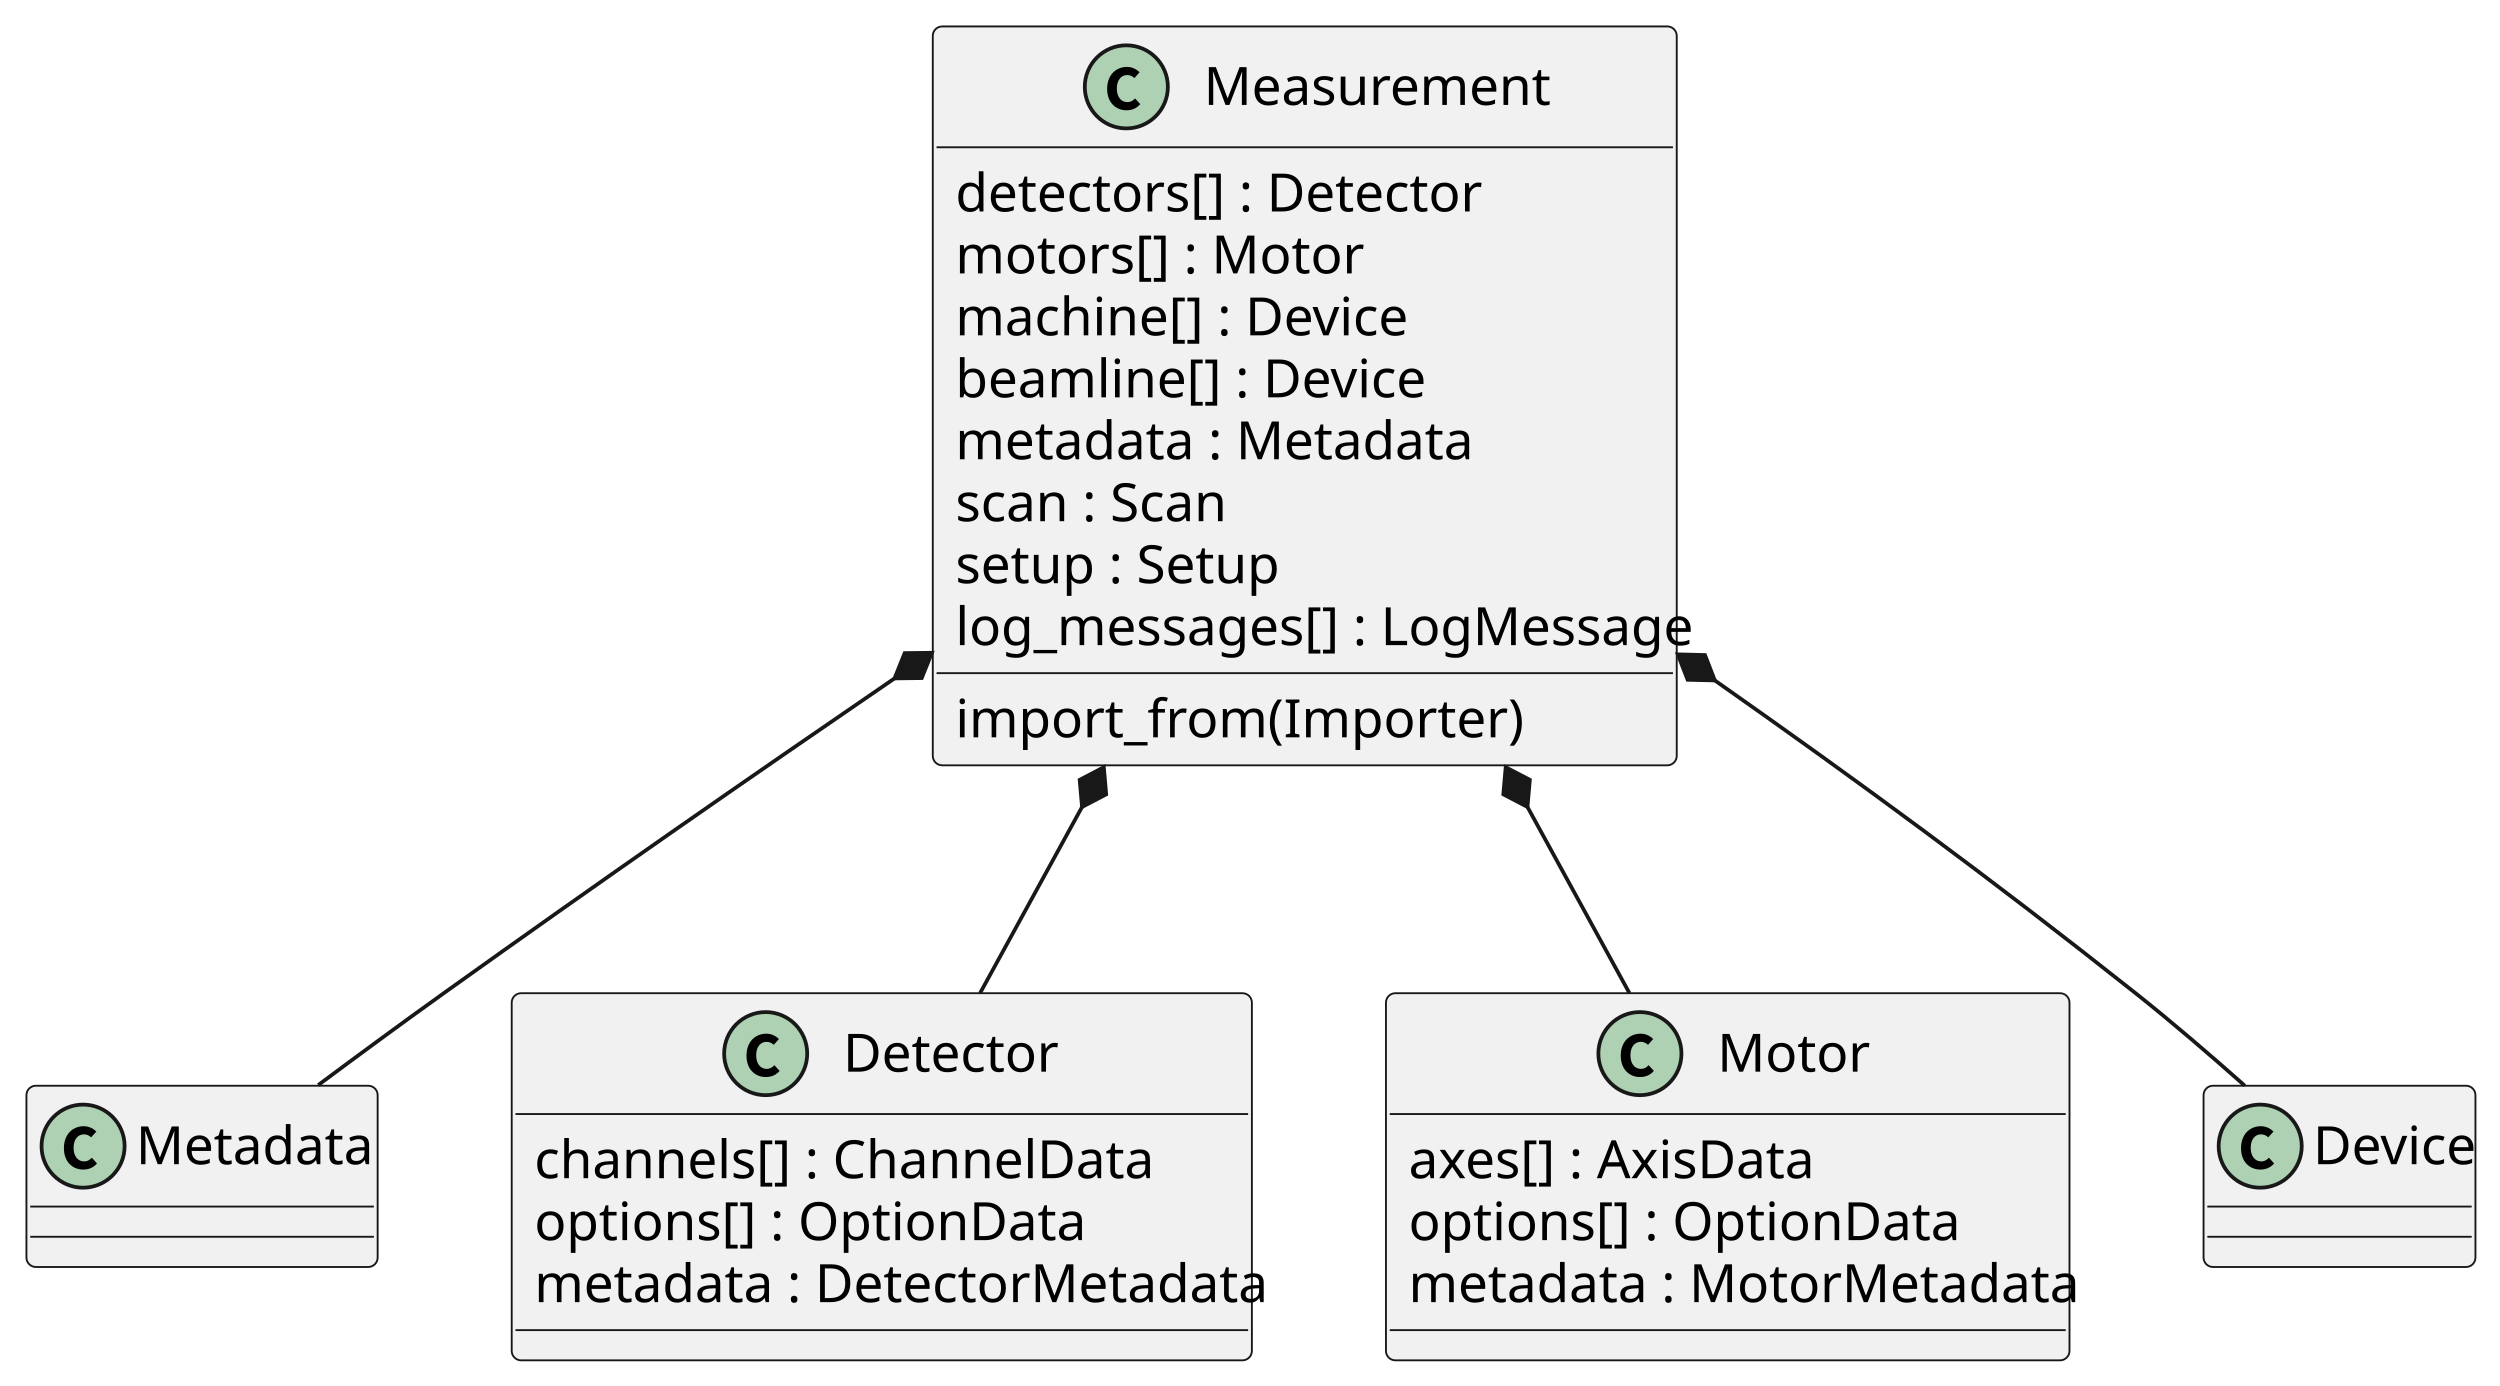
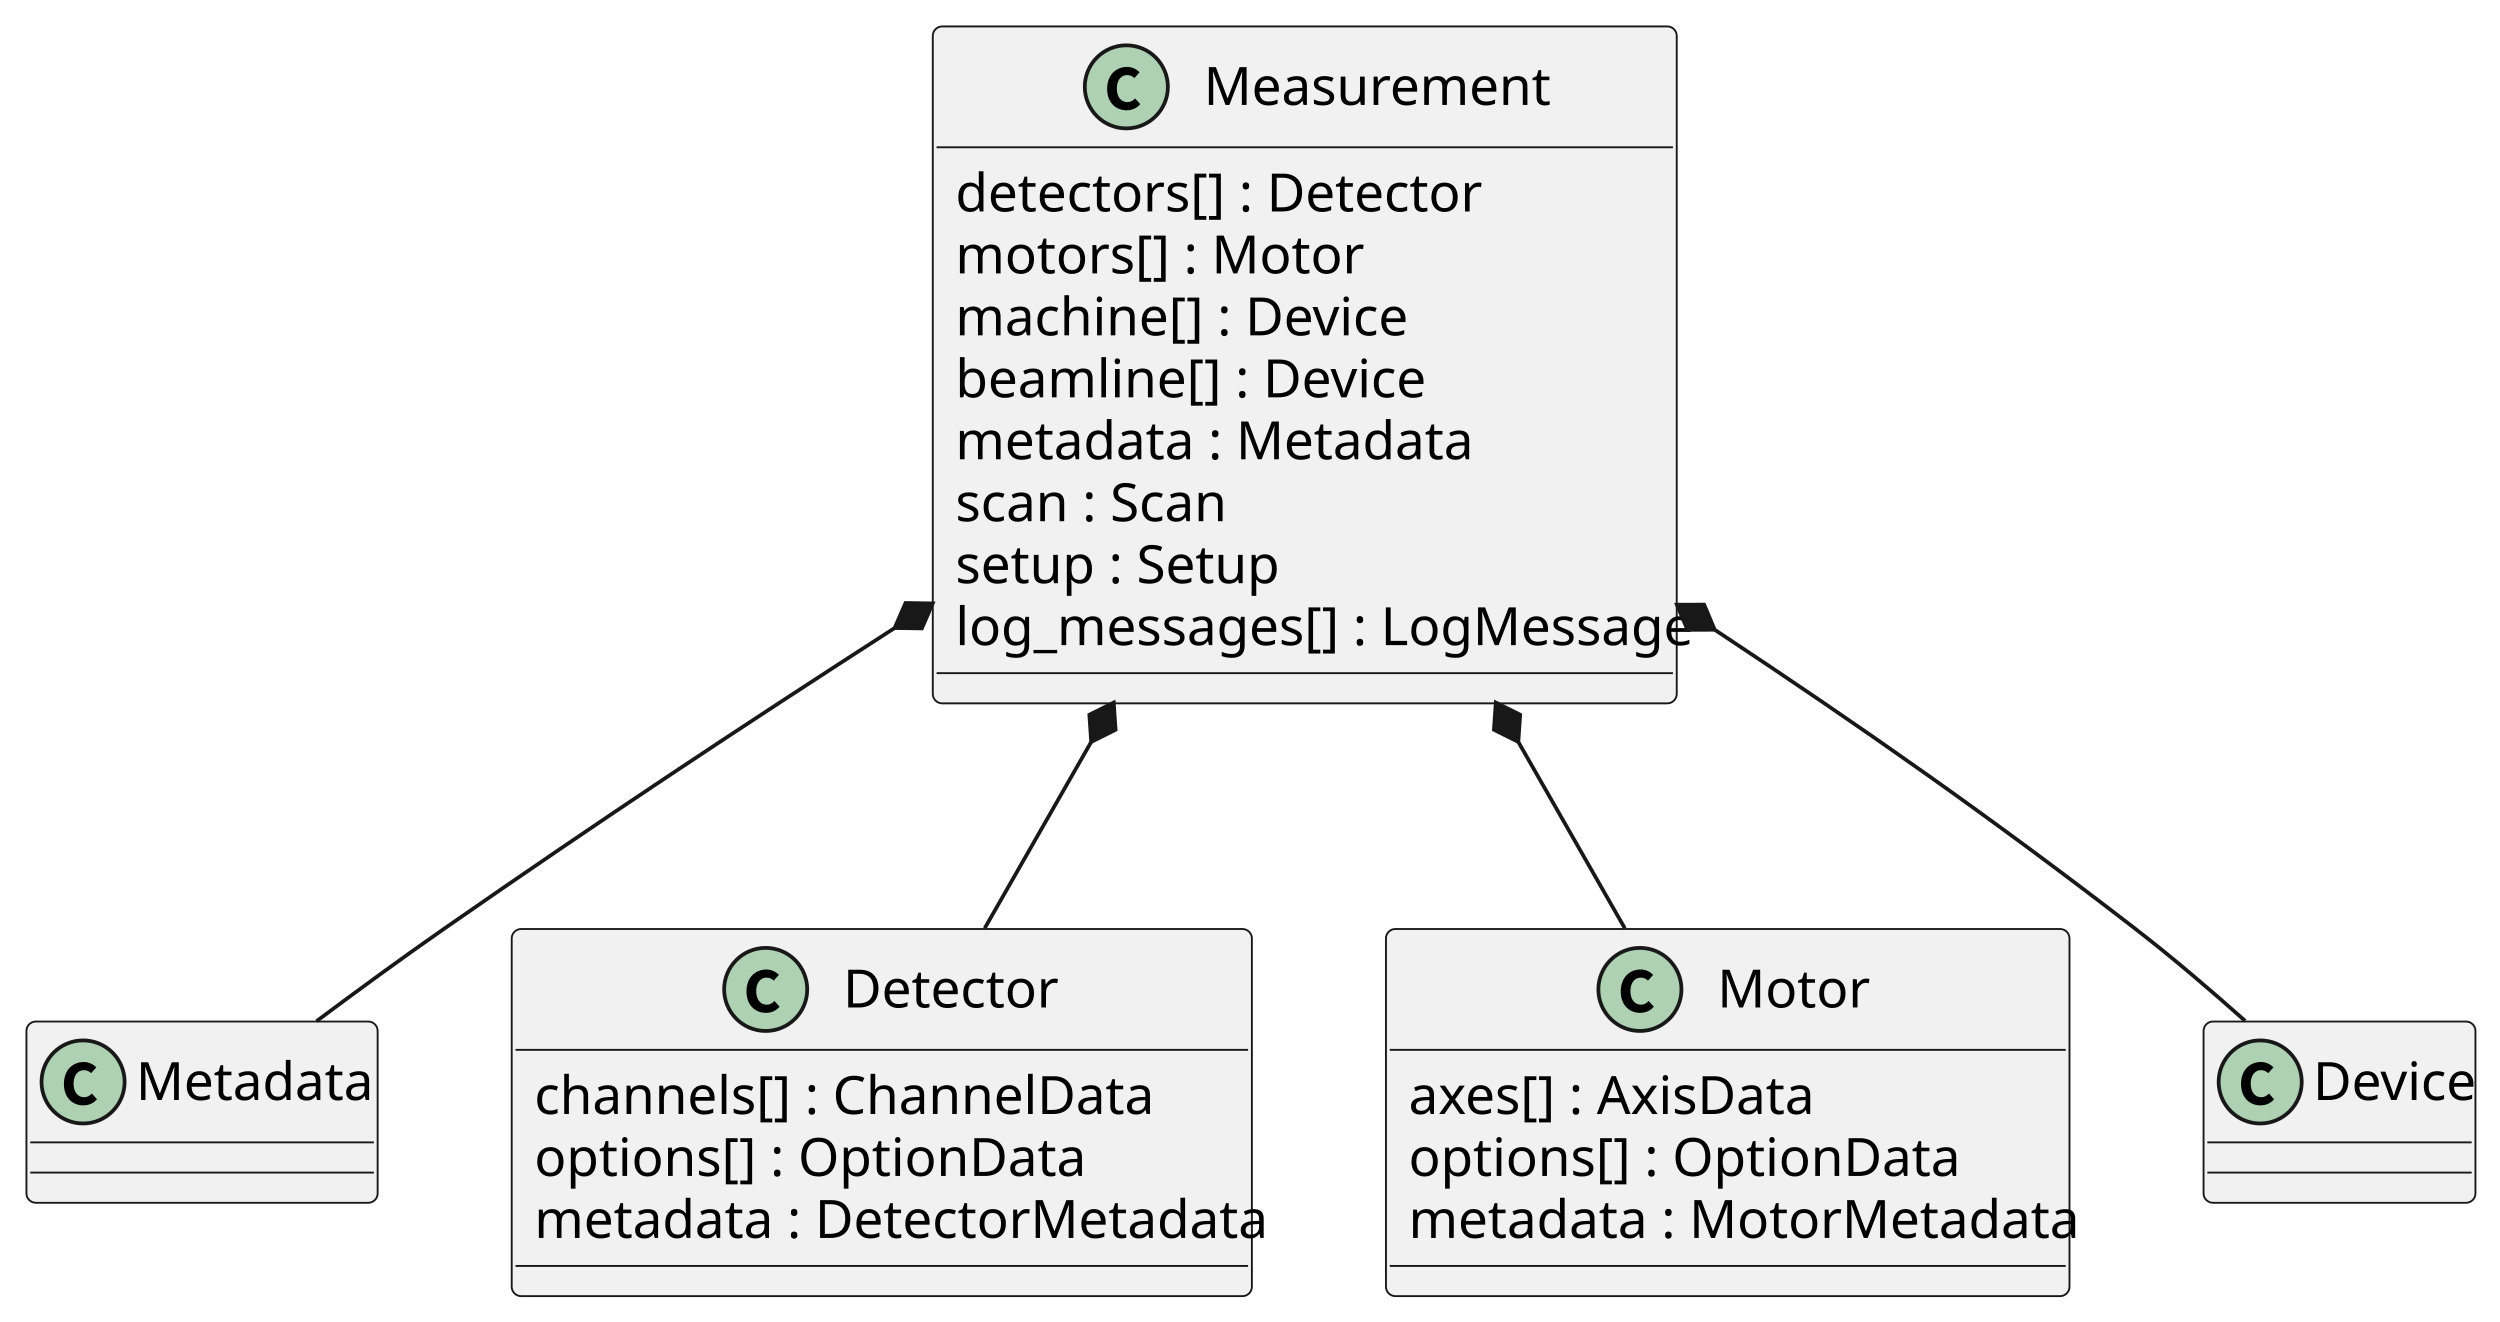
- <svg xmlns="http://www.w3.org/2000/svg" contentStyleType="text/css" height="367px" preserveAspectRatio="none" style="width:662px;height:367px;background:#FFFFFF;" version="1.1" viewBox="0 0 662 367" width="662px" zoomAndPan="magnify">
+ <svg xmlns="http://www.w3.org/2000/svg" contentStyleType="text/css" height="350px" preserveAspectRatio="none" style="width:662px;height:350px;background:#FFFFFF;" version="1.1" viewBox="0 0 662 350" width="662px" zoomAndPan="magnify">
  <defs />
  <g>
    <g id="elem_Measurement">
-       <rect codeLine="3" fill="#F1F1F1" height="195.656" id="Measurement" rx="2.5" ry="2.5" style="stroke:#181818;stroke-width:0.5;" width="197" x="247" y="7" />
+       <rect codeLine="3" fill="#F1F1F1" height="179.25" id="Measurement" rx="2.5" ry="2.5" style="stroke:#181818;stroke-width:0.5;" width="197" x="247" y="7" />
      <ellipse cx="298.25" cy="23" fill="#ADD1B2" rx="11" ry="11" style="stroke:#181818;stroke-width:1.0;" />
      <path d="M298.297,29.203 C299.797,29.203 301.031,28.641 301.938,27.578 L300.562,26.062 C300.016,26.656 299.359,27.047 298.562,27.047 C296.891,27.047 295.734,25.719 295.734,23.438 C295.734,21.219 296.891,19.875 298.453,19.875 C299.266,19.875 299.859,20.188 300.391,20.672 L301.766,19.125 C301.016,18.391 299.859,17.719 298.453,17.719 C295.5,17.719 293.172,19.859 293.172,23.531 C293.172,27.25 295.547,29.203 298.297,29.203 Z " fill="#000000" />
      <text fill="#000000" font-family="sans-serif" font-size="14" lengthAdjust="spacing" textLength="86" x="318.75" y="27.785">Measurement</text>
      <line style="stroke:#181818;stroke-width:0.5;" x1="248" x2="443" y1="39" y2="39" />
      <text fill="#000000" font-family="sans-serif" font-size="14" lengthAdjust="spacing" textLength="129" x="253" y="55.988">detectors[] : Detector</text>
      <text fill="#000000" font-family="sans-serif" font-size="14" lengthAdjust="spacing" textLength="100" x="253" y="72.394">motors[] : Motor</text>
      <text fill="#000000" font-family="sans-serif" font-size="14" lengthAdjust="spacing" textLength="110" x="253" y="88.801">machine[] : Device</text>
      <text fill="#000000" font-family="sans-serif" font-size="14" lengthAdjust="spacing" textLength="113" x="253" y="105.207">beamline[] : Device</text>
      <text fill="#000000" font-family="sans-serif" font-size="14" lengthAdjust="spacing" textLength="131" x="253" y="121.613">metadata : Metadata</text>
      <text fill="#000000" font-family="sans-serif" font-size="14" lengthAdjust="spacing" textLength="70" x="253" y="138.019">scan : Scan</text>
      <text fill="#000000" font-family="sans-serif" font-size="14" lengthAdjust="spacing" textLength="80" x="253" y="154.426">setup : Setup</text>
      <text fill="#000000" font-family="sans-serif" font-size="14" lengthAdjust="spacing" textLength="185" x="253" y="170.832">log_messages[] : LogMessage</text>
      <line style="stroke:#181818;stroke-width:0.5;" x1="248" x2="443" y1="178.25" y2="178.25" />
-       <text fill="#000000" font-family="sans-serif" font-size="14" lengthAdjust="spacing" textLength="141" x="253" y="195.238">import_from(Importer)</text>
    </g>
    <g id="elem_Metadata">
-       <rect codeLine="21" fill="#F1F1F1" height="48" id="Metadata" rx="2.5" ry="2.5" style="stroke:#181818;stroke-width:0.5;" width="93" x="7" y="287.5" />
-       <ellipse cx="22" cy="303.5" fill="#ADD1B2" rx="11" ry="11" style="stroke:#181818;stroke-width:1.0;" />
-       <path d="M22.047,309.703 C23.547,309.703 24.781,309.141 25.688,308.078 L24.312,306.562 C23.766,307.156 23.109,307.547 22.312,307.547 C20.641,307.547 19.484,306.219 19.484,303.938 C19.484,301.719 20.641,300.375 22.203,300.375 C23.016,300.375 23.609,300.688 24.141,301.172 L25.516,299.625 C24.766,298.891 23.609,298.219 22.203,298.219 C19.25,298.219 16.922,300.359 16.922,304.031 C16.922,307.75 19.297,309.703 22.047,309.703 Z " fill="#000000" />
-       <text fill="#000000" font-family="sans-serif" font-size="14" lengthAdjust="spacing" textLength="61" x="36" y="308.285">Metadata</text>
-       <line style="stroke:#181818;stroke-width:0.5;" x1="8" x2="99" y1="319.5" y2="319.5" />
-       <line style="stroke:#181818;stroke-width:0.5;" x1="8" x2="99" y1="327.5" y2="327.5" />
+       <rect codeLine="19" fill="#F1F1F1" height="48" id="Metadata" rx="2.5" ry="2.5" style="stroke:#181818;stroke-width:0.5;" width="93" x="7" y="270.5" />
+       <ellipse cx="22" cy="286.5" fill="#ADD1B2" rx="11" ry="11" style="stroke:#181818;stroke-width:1.0;" />
+       <path d="M22.047,292.703 C23.547,292.703 24.781,292.141 25.688,291.078 L24.312,289.562 C23.766,290.156 23.109,290.547 22.312,290.547 C20.641,290.547 19.484,289.219 19.484,286.938 C19.484,284.719 20.641,283.375 22.203,283.375 C23.016,283.375 23.609,283.688 24.141,284.172 L25.516,282.625 C24.766,281.891 23.609,281.219 22.203,281.219 C19.25,281.219 16.922,283.359 16.922,287.031 C16.922,290.75 19.297,292.703 22.047,292.703 Z " fill="#000000" />
+       <text fill="#000000" font-family="sans-serif" font-size="14" lengthAdjust="spacing" textLength="61" x="36" y="291.285">Metadata</text>
+       <line style="stroke:#181818;stroke-width:0.5;" x1="8" x2="99" y1="302.5" y2="302.5" />
+       <line style="stroke:#181818;stroke-width:0.5;" x1="8" x2="99" y1="310.5" y2="310.5" />
    </g>
    <g id="elem_Detector">
-       <rect codeLine="24" fill="#F1F1F1" height="97.219" id="Detector" rx="2.5" ry="2.5" style="stroke:#181818;stroke-width:0.5;" width="196" x="135.5" y="263" />
-       <ellipse cx="202.75" cy="279" fill="#ADD1B2" rx="11" ry="11" style="stroke:#181818;stroke-width:1.0;" />
-       <path d="M202.797,285.203 C204.297,285.203 205.531,284.641 206.438,283.578 L205.062,282.062 C204.516,282.656 203.859,283.047 203.062,283.047 C201.391,283.047 200.234,281.719 200.234,279.438 C200.234,277.219 201.391,275.875 202.953,275.875 C203.766,275.875 204.359,276.188 204.891,276.672 L206.266,275.125 C205.516,274.391 204.359,273.719 202.953,273.719 C200,273.719 197.672,275.859 197.672,279.531 C197.672,283.25 200.047,285.203 202.797,285.203 Z " fill="#000000" />
-       <text fill="#000000" font-family="sans-serif" font-size="14" lengthAdjust="spacing" textLength="53" x="223.25" y="283.785">Detector</text>
-       <line style="stroke:#181818;stroke-width:0.5;" x1="136.5" x2="330.5" y1="295" y2="295" />
-       <text fill="#000000" font-family="sans-serif" font-size="14" lengthAdjust="spacing" textLength="154" x="141.5" y="311.988">channels[] : ChannelData</text>
-       <text fill="#000000" font-family="sans-serif" font-size="14" lengthAdjust="spacing" textLength="136" x="141.5" y="328.394">options[] : OptionData</text>
-       <text fill="#000000" font-family="sans-serif" font-size="14" lengthAdjust="spacing" textLength="184" x="141.5" y="344.801">metadata : DetectorMetadata</text>
-       <line style="stroke:#181818;stroke-width:0.5;" x1="136.5" x2="330.5" y1="352.219" y2="352.219" />
+       <rect codeLine="22" fill="#F1F1F1" height="97.219" id="Detector" rx="2.5" ry="2.5" style="stroke:#181818;stroke-width:0.5;" width="196" x="135.5" y="246" />
+       <ellipse cx="202.75" cy="262" fill="#ADD1B2" rx="11" ry="11" style="stroke:#181818;stroke-width:1.0;" />
+       <path d="M202.797,268.203 C204.297,268.203 205.531,267.641 206.438,266.578 L205.062,265.062 C204.516,265.656 203.859,266.047 203.062,266.047 C201.391,266.047 200.234,264.719 200.234,262.438 C200.234,260.219 201.391,258.875 202.953,258.875 C203.766,258.875 204.359,259.188 204.891,259.672 L206.266,258.125 C205.516,257.391 204.359,256.719 202.953,256.719 C200,256.719 197.672,258.859 197.672,262.531 C197.672,266.25 200.047,268.203 202.797,268.203 Z " fill="#000000" />
+       <text fill="#000000" font-family="sans-serif" font-size="14" lengthAdjust="spacing" textLength="53" x="223.25" y="266.785">Detector</text>
+       <line style="stroke:#181818;stroke-width:0.5;" x1="136.5" x2="330.5" y1="278" y2="278" />
+       <text fill="#000000" font-family="sans-serif" font-size="14" lengthAdjust="spacing" textLength="154" x="141.5" y="294.988">channels[] : ChannelData</text>
+       <text fill="#000000" font-family="sans-serif" font-size="14" lengthAdjust="spacing" textLength="136" x="141.5" y="311.394">options[] : OptionData</text>
+       <text fill="#000000" font-family="sans-serif" font-size="14" lengthAdjust="spacing" textLength="184" x="141.5" y="327.801">metadata : DetectorMetadata</text>
+       <line style="stroke:#181818;stroke-width:0.5;" x1="136.5" x2="330.5" y1="335.219" y2="335.219" />
    </g>
    <g id="elem_Motor">
-       <rect codeLine="30" fill="#F1F1F1" height="97.219" id="Motor" rx="2.5" ry="2.5" style="stroke:#181818;stroke-width:0.5;" width="181" x="367" y="263" />
-       <ellipse cx="434.25" cy="279" fill="#ADD1B2" rx="11" ry="11" style="stroke:#181818;stroke-width:1.0;" />
-       <path d="M434.297,285.203 C435.797,285.203 437.031,284.641 437.938,283.578 L436.562,282.062 C436.016,282.656 435.359,283.047 434.562,283.047 C432.891,283.047 431.734,281.719 431.734,279.438 C431.734,277.219 432.891,275.875 434.453,275.875 C435.266,275.875 435.859,276.188 436.391,276.672 L437.766,275.125 C437.016,274.391 435.859,273.719 434.453,273.719 C431.5,273.719 429.172,275.859 429.172,279.531 C429.172,283.25 431.547,285.203 434.297,285.203 Z " fill="#000000" />
-       <text fill="#000000" font-family="sans-serif" font-size="14" lengthAdjust="spacing" textLength="38" x="454.75" y="283.785">Motor</text>
-       <line style="stroke:#181818;stroke-width:0.5;" x1="368" x2="547" y1="295" y2="295" />
-       <text fill="#000000" font-family="sans-serif" font-size="14" lengthAdjust="spacing" textLength="102" x="373" y="311.988">axes[] : AxisData</text>
-       <text fill="#000000" font-family="sans-serif" font-size="14" lengthAdjust="spacing" textLength="136" x="373" y="328.394">options[] : OptionData</text>
-       <text fill="#000000" font-family="sans-serif" font-size="14" lengthAdjust="spacing" textLength="169" x="373" y="344.801">metadata : MotorMetadata</text>
-       <line style="stroke:#181818;stroke-width:0.5;" x1="368" x2="547" y1="352.219" y2="352.219" />
+       <rect codeLine="28" fill="#F1F1F1" height="97.219" id="Motor" rx="2.5" ry="2.5" style="stroke:#181818;stroke-width:0.5;" width="181" x="367" y="246" />
+       <ellipse cx="434.25" cy="262" fill="#ADD1B2" rx="11" ry="11" style="stroke:#181818;stroke-width:1.0;" />
+       <path d="M434.297,268.203 C435.797,268.203 437.031,267.641 437.938,266.578 L436.562,265.062 C436.016,265.656 435.359,266.047 434.562,266.047 C432.891,266.047 431.734,264.719 431.734,262.438 C431.734,260.219 432.891,258.875 434.453,258.875 C435.266,258.875 435.859,259.188 436.391,259.672 L437.766,258.125 C437.016,257.391 435.859,256.719 434.453,256.719 C431.5,256.719 429.172,258.859 429.172,262.531 C429.172,266.25 431.547,268.203 434.297,268.203 Z " fill="#000000" />
+       <text fill="#000000" font-family="sans-serif" font-size="14" lengthAdjust="spacing" textLength="38" x="454.75" y="266.785">Motor</text>
+       <line style="stroke:#181818;stroke-width:0.5;" x1="368" x2="547" y1="278" y2="278" />
+       <text fill="#000000" font-family="sans-serif" font-size="14" lengthAdjust="spacing" textLength="102" x="373" y="294.988">axes[] : AxisData</text>
+       <text fill="#000000" font-family="sans-serif" font-size="14" lengthAdjust="spacing" textLength="136" x="373" y="311.394">options[] : OptionData</text>
+       <text fill="#000000" font-family="sans-serif" font-size="14" lengthAdjust="spacing" textLength="169" x="373" y="327.801">metadata : MotorMetadata</text>
+       <line style="stroke:#181818;stroke-width:0.5;" x1="368" x2="547" y1="335.219" y2="335.219" />
    </g>
    <g id="elem_Device">
-       <rect codeLine="36" fill="#F1F1F1" height="48" id="Device" rx="2.5" ry="2.5" style="stroke:#181818;stroke-width:0.5;" width="72" x="583.5" y="287.5" />
-       <ellipse cx="598.5" cy="303.5" fill="#ADD1B2" rx="11" ry="11" style="stroke:#181818;stroke-width:1.0;" />
-       <path d="M598.547,309.703 C600.047,309.703 601.281,309.141 602.188,308.078 L600.812,306.562 C600.266,307.156 599.609,307.547 598.812,307.547 C597.141,307.547 595.984,306.219 595.984,303.938 C595.984,301.719 597.141,300.375 598.703,300.375 C599.516,300.375 600.109,300.688 600.641,301.172 L602.016,299.625 C601.266,298.891 600.109,298.219 598.703,298.219 C595.75,298.219 593.422,300.359 593.422,304.031 C593.422,307.75 595.797,309.703 598.547,309.703 Z " fill="#000000" />
-       <text fill="#000000" font-family="sans-serif" font-size="14" lengthAdjust="spacing" textLength="40" x="612.5" y="308.285">Device</text>
-       <line style="stroke:#181818;stroke-width:0.5;" x1="584.5" x2="654.5" y1="319.5" y2="319.5" />
-       <line style="stroke:#181818;stroke-width:0.5;" x1="584.5" x2="654.5" y1="327.5" y2="327.5" />
+       <rect codeLine="34" fill="#F1F1F1" height="48" id="Device" rx="2.5" ry="2.5" style="stroke:#181818;stroke-width:0.5;" width="72" x="583.5" y="270.5" />
+       <ellipse cx="598.5" cy="286.5" fill="#ADD1B2" rx="11" ry="11" style="stroke:#181818;stroke-width:1.0;" />
+       <path d="M598.547,292.703 C600.047,292.703 601.281,292.141 602.188,291.078 L600.812,289.562 C600.266,290.156 599.609,290.547 598.812,290.547 C597.141,290.547 595.984,289.219 595.984,286.938 C595.984,284.719 597.141,283.375 598.703,283.375 C599.516,283.375 600.109,283.688 600.641,284.172 L602.016,282.625 C601.266,281.891 600.109,281.219 598.703,281.219 C595.75,281.219 593.422,283.359 593.422,287.031 C593.422,290.75 595.797,292.703 598.547,292.703 Z " fill="#000000" />
+       <text fill="#000000" font-family="sans-serif" font-size="14" lengthAdjust="spacing" textLength="40" x="612.5" y="291.285">Device</text>
+       <line style="stroke:#181818;stroke-width:0.5;" x1="584.5" x2="654.5" y1="302.5" y2="302.5" />
+       <line style="stroke:#181818;stroke-width:0.5;" x1="584.5" x2="654.5" y1="310.5" y2="310.5" />
    </g>
    <g id="link_Measurement_Metadata">
-       <path codeLine="16" d="M236.867,179.638 C196.557,207.228 159.53,232.95 117.5,263 C106.58,270.81 94.75,279.52 84.26,287.33 " fill="none" id="Measurement-backto-Metadata" style="stroke:#181818;stroke-width:1.0;" />
-       <polygon fill="#181818" points="246.77,172.86,239.559,172.948,236.867,179.638,244.078,179.55,246.77,172.86" style="stroke:#181818;stroke-width:1.0;" />
+       <path codeLine="14" d="M236.903,166.29 C196.413,192.38 159.38,216.86 117.5,246 C106.37,253.74 94.38,262.52 83.82,270.4 " fill="none" id="Measurement-backto-Metadata" style="stroke:#181818;stroke-width:1.0;" />
+       <polygon fill="#181818" points="246.99,159.79,239.78,159.678,236.903,166.29,244.113,166.402,246.99,159.79" style="stroke:#181818;stroke-width:1.0;" />
    </g>
    <g id="link_Measurement_Detector">
-       <path codeLine="17" d="M286.527,213.685 C275.127,234.506 269.33,245.08 259.52,262.99 " fill="none" id="Measurement-backto-Detector" style="stroke:#181818;stroke-width:1.0;" />
-       <polygon fill="#181818" points="292.29,203.16,285.9,206.502,286.527,213.685,292.917,210.344,292.29,203.16" style="stroke:#181818;stroke-width:1.0;" />
+       <path codeLine="15" d="M288.955,196.458 C277.185,217.048 271.05,227.79 260.74,245.82 " fill="none" id="Measurement-backto-Detector" style="stroke:#181818;stroke-width:1.0;" />
+       <polygon fill="#181818" points="294.91,186.04,288.46,189.264,288.955,196.458,295.405,193.234,294.91,186.04" style="stroke:#181818;stroke-width:1.0;" />
    </g>
    <g id="link_Measurement_Motor">
-       <path codeLine="18" d="M404.473,213.685 C415.873,234.506 421.67,245.08 431.48,262.99 " fill="none" id="Measurement-backto-Motor" style="stroke:#181818;stroke-width:1.0;" />
-       <polygon fill="#181818" points="398.71,203.16,398.083,210.344,404.473,213.685,405.1,206.502,398.71,203.16" style="stroke:#181818;stroke-width:1.0;" />
+       <path codeLine="16" d="M402.045,196.458 C413.815,217.048 419.95,227.79 430.26,245.82 " fill="none" id="Measurement-backto-Motor" style="stroke:#181818;stroke-width:1.0;" />
+       <polygon fill="#181818" points="396.09,186.04,395.595,193.234,402.045,196.458,402.54,189.264,396.09,186.04" style="stroke:#181818;stroke-width:1.0;" />
    </g>
    <g id="link_Measurement_Device">
-       <path codeLine="19" d="M454.089,180.178 C492.57,207.208 526.81,232.31 565.5,263 C575.18,270.68 585.45,279.53 594.41,287.48 " fill="none" id="Measurement-backto-Device" style="stroke:#181818;stroke-width:1.0;" />
-       <polygon fill="#181818" points="444.27,173.28,446.88,180.002,454.089,180.178,451.479,173.456,444.27,173.28" style="stroke:#181818;stroke-width:1.0;" />
+       <path codeLine="17" d="M454.048,166.751 C492.698,192.321 526.93,216.21 565.5,246 C575.28,253.56 585.58,262.37 594.52,270.34 " fill="none" id="Measurement-backto-Device" style="stroke:#181818;stroke-width:1.0;" />
+       <polygon fill="#181818" points="444.04,160.13,446.837,166.777,454.048,166.751,451.251,160.105,444.04,160.13" style="stroke:#181818;stroke-width:1.0;" />
    </g>
  </g>
</svg>
